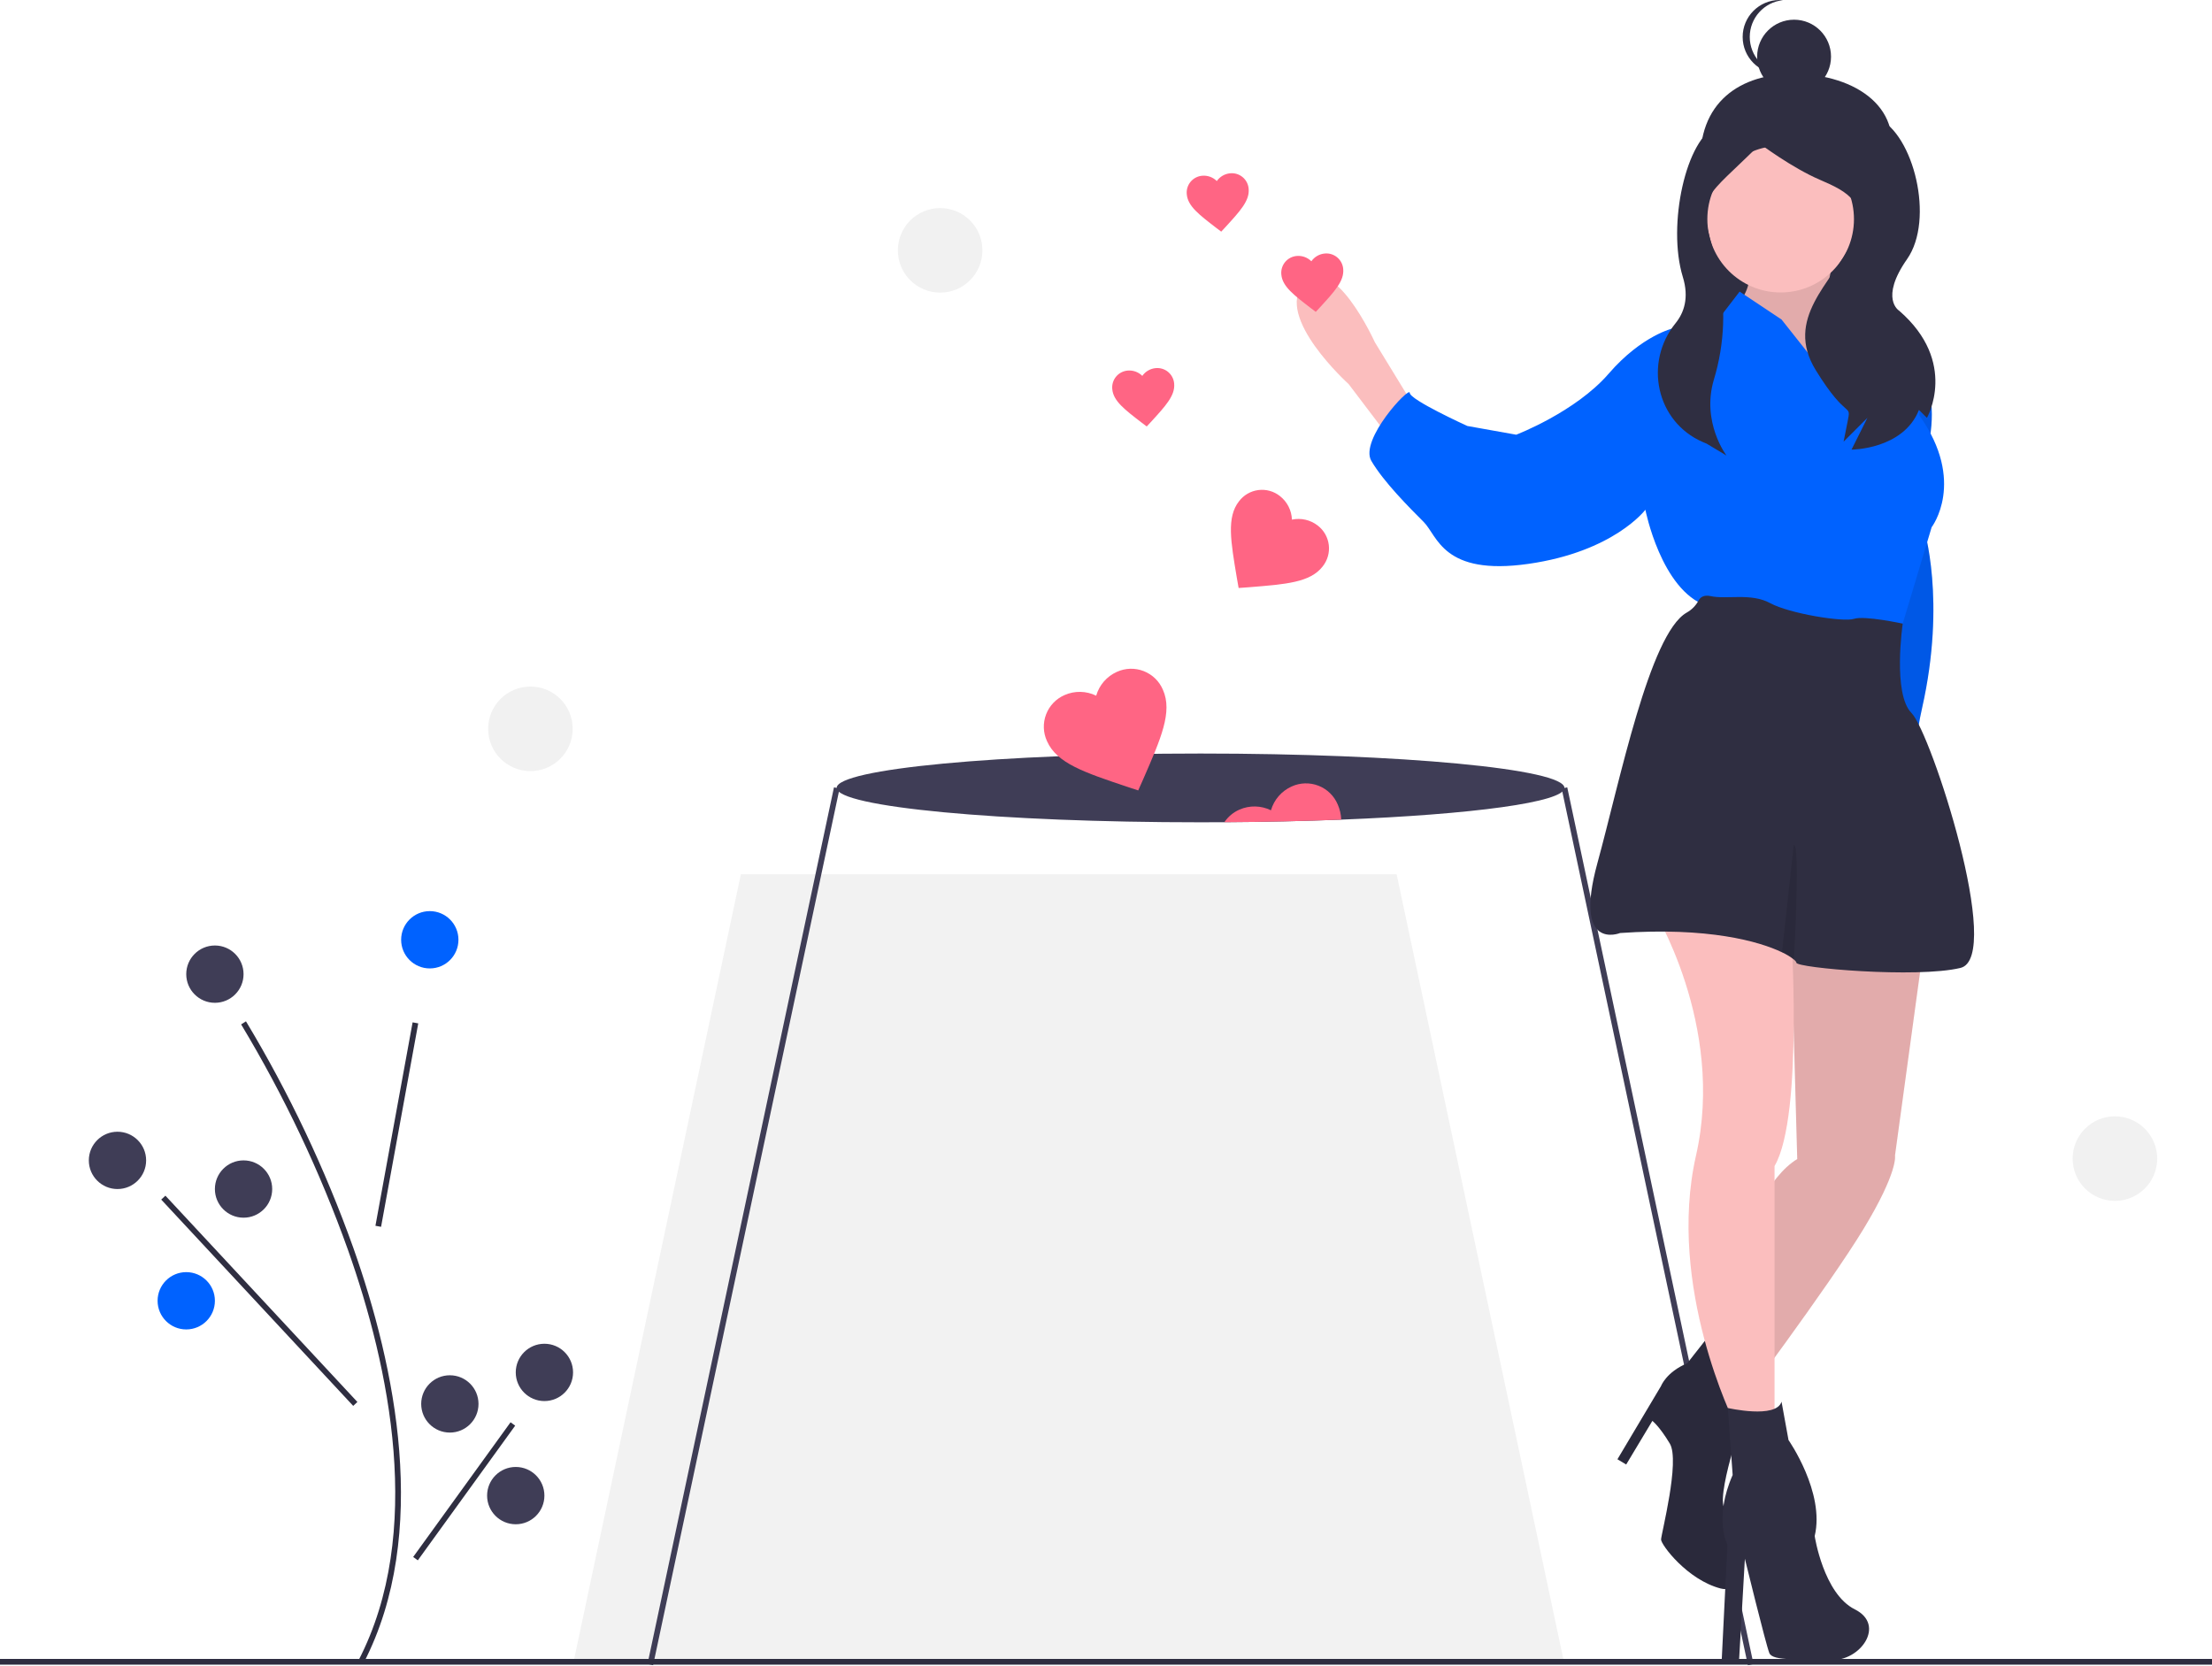
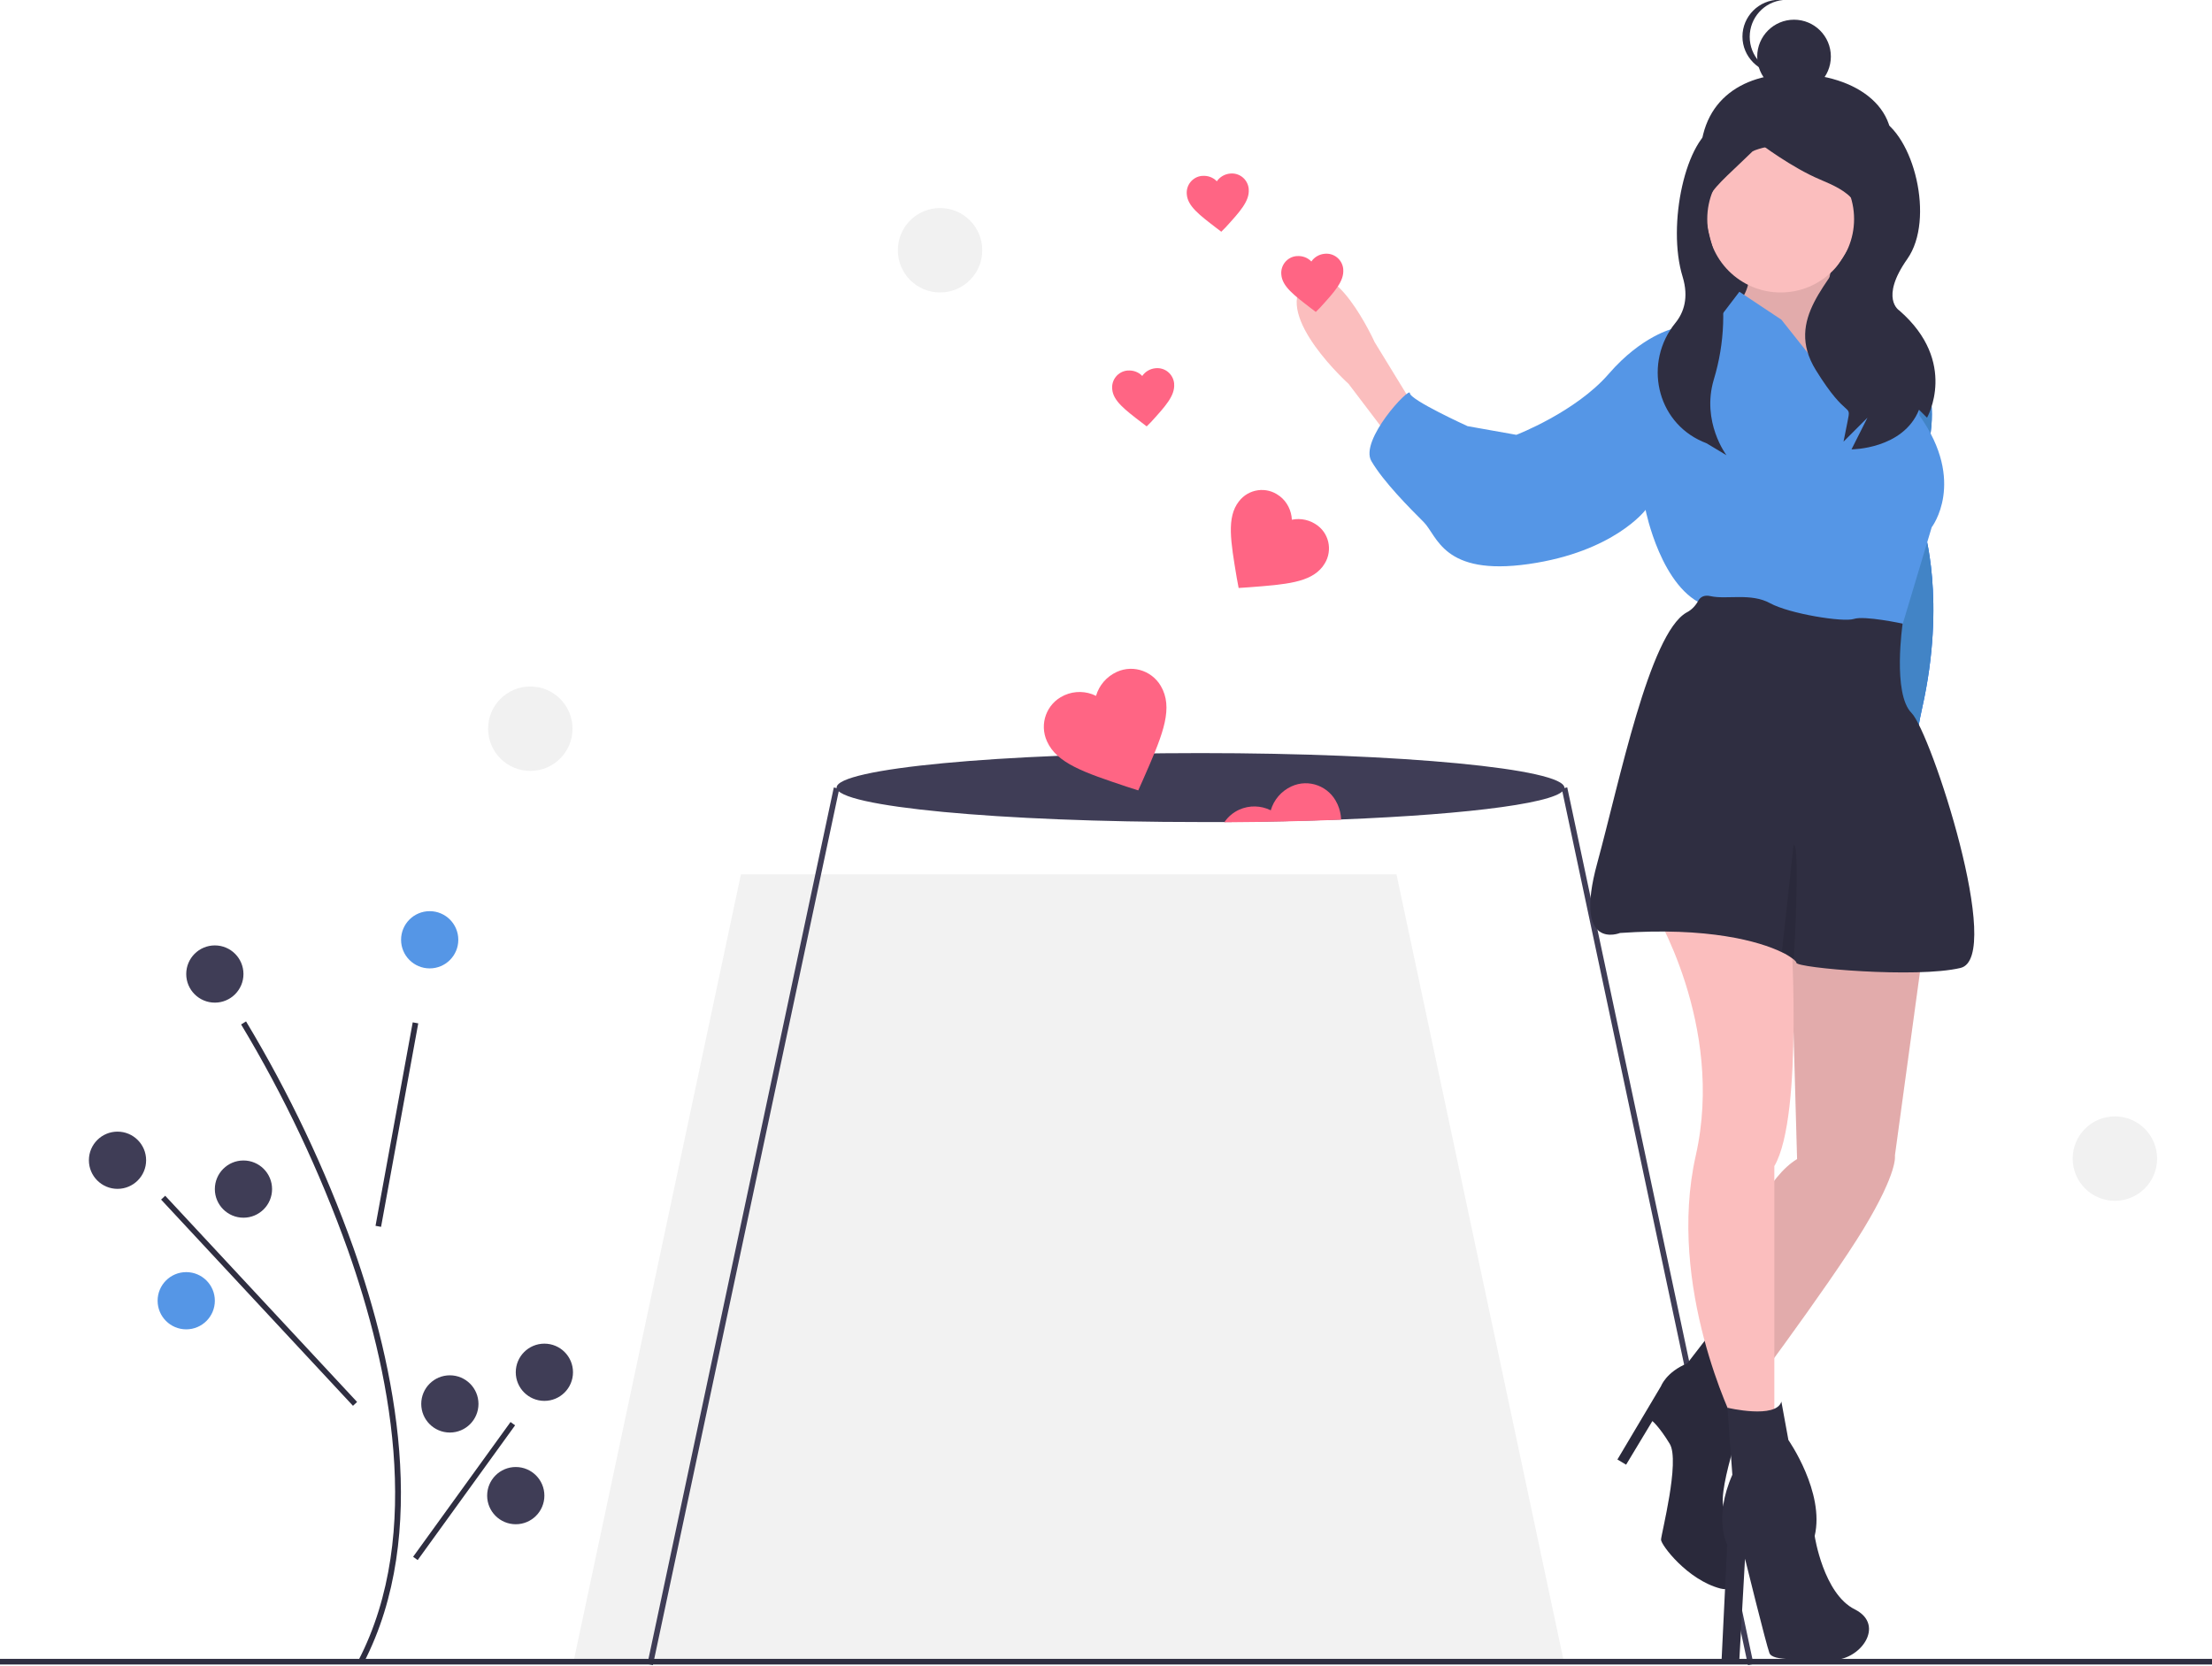
- <svg xmlns="http://www.w3.org/2000/svg" id="ab914baa-e043-4629-9a8e-c3988d23d2a0" data-name="Layer 1" width="943.07" height="710" viewBox="0 0 943.07 710">
-   <path d="M933.256,166.394c-7.051,20.876-17.862,39.897-39.897,39.897S854.705,188.393,853.463,166.394c-1.586-28.111,17.354-40.013,39.897-39.897C919.99,126.635,941.624,141.62,933.256,166.394Z" transform="translate(-128.4649 -95)" fill="#2f2e41" />
-   <rect x="724.998" y="68.244" width="78.743" height="99.741" fill="#2f2e41" />
-   <polygon points="595.444 372.758 315.865 372.758 244.319 709.574 666.99 709.574 595.444 372.758" fill="#f2f2f2" />
-   <path d="M795.455,430.938c0,6.084-39.262,11.312-95.174,13.523-15.49.611-32.25,1.002-49.817,1.099q-5.039.037-10.151.037c-85.683,0-155.142-6.56-155.142-14.659S554.63,416.279,640.313,416.279,795.455,422.839,795.455,430.938Z" transform="translate(-128.4649 -95)" fill="#3f3d56" />
-   <rect x="254.394" y="616.621" width="382.148" height="2.443" transform="translate(-379.9919 830.0364) rotate(-77.99318)" fill="#3f3d56" />
-   <rect x="833.935" y="426.768" width="2.444" height="382.148" transform="translate(-238.6143 92.01513) rotate(-11.99242)" fill="#3f3d56" />
-   <rect y="707.303" width="943.07" height="2.443" fill="#2f2e41" />
-   <path d="M613.735,432.005l-5.017-1.643c-17.906-6.037-29.669-9.892-33.859-19.337a14.699,14.699,0,0,1,7.523-19.699,15.989,15.989,0,0,1,13.433.288,15.988,15.988,0,0,1,8.802-10.152,14.699,14.699,0,0,1,19.653,7.642c4.19,9.445-.846,20.753-8.387,38.079Z" transform="translate(-128.4649 -95)" fill="#ff6584" />
-   <path d="M700.281,444.461c-15.49.611-32.25,1.002-49.817,1.099a15.041,15.041,0,0,1,6.438-5.375,15.962,15.962,0,0,1,13.425.293,16.029,16.029,0,0,1,8.808-10.151,14.703,14.703,0,0,1,19.655,7.647A17.65,17.65,0,0,1,700.281,444.461Z" transform="translate(-128.4649 -95)" fill="#ff6584" />
-   <path d="M617.363,276.83l-2.064-1.559c-7.34-5.643-12.179-9.3-12.621-14.343a7.202,7.202,0,0,1,6.617-7.935,7.834,7.834,0,0,1,6.181,2.268,7.834,7.834,0,0,1,5.693-3.307,7.202,7.202,0,0,1,7.895,6.665c.441,5.043-3.69,9.485-9.938,16.317Z" transform="translate(-128.4649 -95)" fill="#ff6584" />
-   <path d="M649.124,193.761l-2.064-1.559c-7.34-5.643-12.179-9.3-12.621-14.343a7.202,7.202,0,0,1,6.617-7.935,7.834,7.834,0,0,1,6.181,2.268,7.834,7.834,0,0,1,5.693-3.307,7.202,7.202,0,0,1,7.895,6.665c.441,5.043-3.69,9.485-9.938,16.317Z" transform="translate(-128.4649 -95)" fill="#ff6584" />
-   <path d="M656.545,345.694l-.767-4.348c-2.608-15.587-4.403-25.783.911-32.598a12.293,12.293,0,0,1,17.496-2.219,13.372,13.372,0,0,1,5.085,10.021,13.372,13.372,0,0,1,10.958,2.489,12.293,12.293,0,0,1,2.113,17.509c-5.314,6.815-15.64,7.559-31.393,8.829Z" transform="translate(-128.4649 -95)" fill="#ff6584" />
-   <path d="M283.471,804.085l-2.171-1.121c28.197-54.512,13.119-125.305-4.494-175.093a536.635,536.635,0,0,0-45.538-96.109l2.065-1.305a539.379,539.379,0,0,1,45.776,96.598C296.884,677.298,312.068,748.797,283.471,804.085Z" transform="translate(-128.4649 -95)" fill="#2f2e41" />
-   <rect x="253.568" y="573.254" width="88.175" height="2.442" transform="matrix(0.17975, -0.98371, 0.98371, 0.17975, -449.4305, 669.0241)" fill="#2f2e41" />
-   <rect x="237.797" y="589.531" width="2.444" height="120.145" transform="translate(-506.9529 241.8739) rotate(-42.93968)" fill="#2f2e41" />
-   <rect x="290.932" y="729.618" width="70.863" height="2.444" transform="translate(-585.5888 472.171) rotate(-54.13715)" fill="#2f2e41" />
-   <circle cx="183.239" cy="400.683" r="12.216" fill="#0062ff" />
-   <circle cx="50.085" cy="494.745" r="12.216" fill="#3f3d56" />
-   <circle cx="103.835" cy="506.961" r="12.216" fill="#3f3d56" />
-   <circle cx="79.404" cy="554.604" r="12.216" fill="#0062ff" />
-   <circle cx="232.103" cy="585.143" r="12.216" fill="#3f3d56" />
-   <circle cx="191.79" cy="598.581" r="12.216" fill="#3f3d56" />
-   <circle cx="219.887" cy="637.672" r="12.216" fill="#3f3d56" />
-   <circle cx="91.62" cy="415.342" r="12.216" fill="#3f3d56" />
-   <path d="M934.518,237.552H941.216s16.372,20.837,8.93,49.116-1.488,33.488-1.488,33.488,9.688,30.624-.73,76.763,9.661,58.678,9.661,58.678L938.983,418.387,928.565,320.156Z" transform="translate(-128.4649 -95)" fill="#0062ff" />
-   <path d="M934.518,237.59H941.216s16.372,20.837,8.93,49.116-1.488,33.488-1.488,33.488,9.688,30.624-.73,76.763,9.661,58.678,9.661,58.678l-18.604-37.209L928.565,320.194Z" transform="translate(-128.4649 -95)" opacity="0.1" />
-   <path d="M911.077,201.459s-5.953,23.814-2.977,23.814,13.395,12.651,13.395,12.651L928.193,262.482l-5.209,17.86-17.86-3.721L882.798,252.063l-6.698-6.698L870.147,223.785s7.442-8.93,2.233-16.372S911.077,201.459,911.077,201.459Z" transform="translate(-128.4649 -95)" fill="#fbbebe" />
-   <path d="M911.077,201.459s-5.953,23.814-2.977,23.814,13.395,12.651,13.395,12.651L928.193,262.482l-5.209,17.86-17.86-3.721L882.798,252.063l-6.698-6.698L870.147,223.785s7.442-8.93,2.233-16.372S911.077,201.459,911.077,201.459Z" transform="translate(-128.4649 -95)" opacity="0.1" />
-   <path d="M730.986,267.691,714.614,240.901S696.941,201.798,684.29,215.938s19.161,42.823,19.161,42.823l16.372,21.581Z" transform="translate(-128.4649 -95)" fill="#fbbebe" />
-   <path d="M948.286,500.619,936.379,587.688s1.488,6.698-13.395,31.256-55.069,78.139-55.069,78.139l-11.907-22.325s14.139-70.697,38.697-85.581l-2.977-107.162Z" transform="translate(-128.4649 -95)" fill="#fbbebe" />
-   <path d="M948.286,500.619,936.379,587.688s1.488,6.698-13.395,31.256-55.069,78.139-55.069,78.139l-11.907-22.325s14.139-70.697,38.697-85.581l-2.977-107.162Z" transform="translate(-128.4649 -95)" opacity="0.1" />
-   <path d="M856.008,665.827l16.372,31.256s-13.395,37.953-8.186,41.674,11.907,37.209-2.233,33.488-25.302-18.604-25.302-20.837,8.186-33.488,3.721-40.93-7.442-9.674-7.442-9.674l-11.163,18.604-3.721-2.233,18.604-31.256s2.233-5.953,11.163-9.674Z" transform="translate(-128.4649 -95)" fill="#2f2e41" />
-   <path d="M856.008,665.827l16.372,31.256s-13.395,37.953-8.186,41.674,11.907,37.209-2.233,33.488-25.302-18.604-25.302-20.837,8.186-33.488,3.721-40.93-7.442-9.674-7.442-9.674l-11.163,18.604-3.721-2.233,18.604-31.256s2.233-5.953,11.163-9.674Z" transform="translate(-128.4649 -95)" opacity="0.1" />
-   <path d="M891.902,488.266s5.78,82.306-6.871,103.887V699.315l-17.116,2.233s-29.023-58.046-16.372-113.859S832.938,482.015,832.938,482.015Z" transform="translate(-128.4649 -95)" fill="#fbbebe" />
-   <circle cx="759.17" cy="93.436" r="31.256" fill="#fbbebe" />
-   <path d="M919.263,270.668l-31.256-39.441L870.147,219.32l-7.442,9.674-20.837,5.953s-13.395,2.977-27.535,19.349-39.441,26.046-39.441,26.046l-20.837-3.721s-24.558-11.163-24.558-14.139S707.916,282.575,713.125,291.505s16.372,20.093,22.325,26.046,8.186,23.07,44.651,17.86,49.86-23.07,49.86-23.07,6.698,34.232,26.046,40.93,82.604,11.163,82.604,11.163l13.395-44.651s14.884-19.349-5.209-47.627c0,0-.386-15.816-2.546-26.34-.84-4.093-1.949-7.386-3.408-8.637-5.209-4.465-32.744-11.907-32.744-11.907s4.465,14.884,6.698,15.628S922.239,266.947,919.263,270.668Z" transform="translate(-128.4649 -95)" fill="#0062ff" />
-   <path d="M819.171,492.805c37.477-2.605,59.296,3.535,69.03,8.216a24.676,24.676,0,0,1,5.075,3.081c.714.603,1.057,1.072,1.057,1.354,0,2.233,51.348,6.698,69.953,2.233s-12.651-100.464-20.837-108.65-3.773-38.147-3.773-38.147-16.32-3.527-20.785-2.039-27.535-2.233-35.721-6.698-18.604-1.488-25.302-2.977c-2.992-.662-4.502.454-5.254,1.898a12.868,12.868,0,0,1-5.09,5.142c-15.799,9.101-28.48,72.029-38.028,106.819C799.078,500.991,819.171,492.805,819.171,492.805Z" transform="translate(-128.4649 -95)" fill="#2f2e41" />
-   <path d="M888.007,692.617l2.977,16.372s15.628,22.325,11.163,40.93c0,0,3.721,24.558,17.116,31.256s2.233,22.325-10.418,21.581-24.558.744-26.046-2.977-10.418-40.186-10.418-40.186l-2.443,42.671-7.442.744,2.443-49.369s-5.953-11.163,2.233-29.767l-2.066-28.558S885.775,700.059,888.007,692.617Z" transform="translate(-128.4649 -95)" fill="#2f2e41" />
-   <path d="M888.201,501.021a24.676,24.676,0,0,1,5.075,3.081c.394-7.032,2.671-49.562-.06-48.878Z" transform="translate(-128.4649 -95)" opacity="0.1" />
-   <path d="M874.696,145.396s-.346-1.927-13.884,3.15-21.653,42.54-14.884,64.539c2.728,8.865.509,15.257-3.113,19.73-13.591,16.783-8.241,41.99,11.556,50.621q.838.365,1.711.722l8.461,5.077s-10.786-14.192-5.388-32.346a93.079,93.079,0,0,0,1.68-47.65c-.619-2.659-1.323-5.399-2.122-8.196-6.769-23.691-3.477-20.955,20.214-44.646,0,0,13.538,10.153,25.383,15.23s21.999,10.153,13.538,27.075-28.768,32.152-15.23,54.151,15.23,13.538,13.538,21.999h0l-1.692,8.461,10.153-10.153-6.769,13.538s21.999,0,28.768-16.922l3.384,3.384s13.538-23.691-11.845-45.69c0,0-8.461-5.077,3.384-21.999s2.748-53.305-12.482-60.073S874.696,145.396,874.696,145.396Z" transform="translate(-128.4649 -95)" fill="#2f2e41" />
-   <circle cx="764.895" cy="24.148" r="15.749" fill="#2f2e41" />
-   <path d="M874.461,110.749A15.749,15.749,0,0,1,888.635,95.08C888.117,95.028,887.592,95,887.06,95a15.749,15.749,0,0,0,0,31.497c.532,0,1.057-.028,1.575-.08A15.749,15.749,0,0,1,874.461,110.749Z" transform="translate(-128.4649 -95)" fill="#2f2e41" />
-   <path d="M689.437,227.966l-2.064-1.559c-7.34-5.643-12.179-9.3-12.621-14.343a7.202,7.202,0,0,1,6.617-7.935,7.834,7.834,0,0,1,6.181,2.268,7.834,7.834,0,0,1,5.693-3.307,7.202,7.202,0,0,1,7.895,6.665c.441,5.043-3.69,9.485-9.938,16.317Z" transform="translate(-128.4649 -95)" fill="#ff6584" />
-   <circle cx="901.679" cy="493.985" r="18.025" fill="#f1f1f1" />
-   <circle cx="400.825" cy="106.74" r="18.025" fill="#f1f1f1" />
-   <circle cx="226.137" cy="310.746" r="18.025" fill="#f1f1f1" />
+ <svg xmlns="http://www.w3.org/2000/svg" version="1.1" id="ab914baa-e043-4629-9a8e-c3988d23d2a0" x="0px" y="0px" viewBox="0 0 943.1 710" style="enable-background:new 0 0 943.1 710;" xml:space="preserve">
+   <style type="text/css">
+ 	.st0{fill:#2F2E41;}
+ 	.st1{fill:#F2F2F2;}
+ 	.st2{fill:#3F3D56;}
+ 	.st3{fill:#FF6584;}
+ 	.st4{fill:#5596E6;}
+ 	.st5{fill:#0062FF;}
+ 	.st6{fill:#4284C6;}
+ 	.st7{fill:#FBBEBE;}
+ 	.st8{opacity:0.1;enable-background:new    ;}
+ 	.st9{fill:#F1F1F1;}
+ </style>
+   <path class="st0" d="M804.8,71.4c-7.1,20.9-17.9,39.9-39.9,39.9S726.2,93.4,725,71.4c-1.6-28.1,17.4-40,39.9-39.9  C791.5,31.6,813.2,46.6,804.8,71.4z" />
+   <rect x="725" y="68.2" class="st0" width="78.7" height="99.7" />
+   <polygon class="st1" points="595.4,372.8 315.9,372.8 244.3,709.6 667,709.6 " />
+   <path class="st2" d="M667,335.9c0,6.1-39.3,11.3-95.2,13.5c-15.5,0.6-32.3,1-49.8,1.1c-3.4,0-6.7,0-10.2,0  c-85.7,0-155.1-6.6-155.1-14.7s69.5-14.7,155.1-14.7S667,327.8,667,335.9z" />
+   <rect x="125.9" y="521.6" transform="matrix(0.208 -0.9781 0.9781 0.208 -260.3459 724.1447)" class="st2" width="382.1" height="2.4" />
+   <rect x="705.5" y="331.8" transform="matrix(0.9782 -0.2078 0.2078 0.9782 -93.2138 158.249)" class="st2" width="2.4" height="382.1" />
+   <rect y="707.3" class="st0" width="943.1" height="2.4" />
+   <path class="st3" d="M485.3,337l-5-1.6c-17.9-6-29.7-9.9-33.9-19.3c-3.4-7.4-0.2-16.1,7.1-19.5c0.1-0.1,0.3-0.1,0.4-0.2  c4.3-1.9,9.2-1.8,13.4,0.3c1.3-4.5,4.5-8.2,8.8-10.2c7.4-3.4,16.1-0.1,19.5,7.3c0.1,0.1,0.1,0.3,0.2,0.4c4.2,9.4-0.8,20.8-8.4,38.1  L485.3,337z" />
+   <path class="st3" d="M571.8,349.5c-15.5,0.6-32.3,1-49.8,1.1c1.6-2.4,3.8-4.2,6.4-5.4c4.3-1.9,9.2-1.8,13.4,0.3  c1.3-4.5,4.5-8.2,8.8-10.2c7.4-3.4,16.1-0.1,19.5,7.3c0.1,0.1,0.1,0.3,0.2,0.4C571.2,345,571.7,347.2,571.8,349.5z" />
+   <path class="st3" d="M488.9,181.8l-2.1-1.6c-7.3-5.6-12.2-9.3-12.6-14.3c-0.4-4,2.5-7.5,6.4-7.9c0.1,0,0.1,0,0.2,0  c2.3-0.2,4.6,0.6,6.2,2.3c1.3-1.9,3.4-3.1,5.7-3.3c4-0.4,7.5,2.5,7.9,6.5c0,0.1,0,0.1,0,0.2c0.4,5-3.7,9.5-9.9,16.3L488.9,181.8z" />
+   <path class="st3" d="M520.7,98.8l-2.1-1.6c-7.3-5.6-12.2-9.3-12.6-14.3c-0.4-4,2.5-7.5,6.4-7.9c0.1,0,0.1,0,0.2,0  c2.3-0.2,4.6,0.6,6.2,2.3c1.3-1.9,3.4-3.1,5.7-3.3c4-0.4,7.5,2.5,7.9,6.5c0,0.1,0,0.1,0,0.2c0.4,5-3.7,9.5-9.9,16.3L520.7,98.8z" />
+   <path class="st3" d="M528.1,250.7l-0.8-4.3c-2.6-15.6-4.4-25.8,0.9-32.6c4.1-5.4,11.8-6.5,17.2-2.4c0.1,0.1,0.2,0.1,0.3,0.2  c3.1,2.4,4.9,6.1,5.1,10c3.8-0.8,7.8,0.1,11,2.5c5.4,4.1,6.4,11.8,2.3,17.2c-0.1,0.1-0.1,0.2-0.2,0.3c-5.3,6.8-15.6,7.6-31.4,8.8  L528.1,250.7z" />
+   <path class="st0" d="M155,709.1l-2.2-1.1c28.2-54.5,13.1-125.3-4.5-175.1c-12-33.5-27.2-65.7-45.5-96.1l2.1-1.3  c18.4,30.6,33.8,63,45.8,96.6C168.4,582.3,183.6,653.8,155,709.1z" />
+   <rect x="125.1" y="478.3" transform="matrix(0.1798 -0.9837 0.9837 0.1798 -332.8914 559.7273)" class="st0" width="88.2" height="2.4" />
+   <rect x="109.3" y="494.5" transform="matrix(0.7321 -0.6812 0.6812 0.7321 -348.1908 223.9068)" class="st0" width="2.4" height="120.1" />
+   <rect x="162.5" y="634.6" transform="matrix(0.5858 -0.8104 0.8104 0.5858 -433.338 423.7157)" class="st0" width="70.9" height="2.4" />
+   <circle class="st4" cx="183.2" cy="400.7" r="12.2" />
+   <circle class="st2" cx="50.1" cy="494.7" r="12.2" />
+   <circle class="st2" cx="103.8" cy="507" r="12.2" />
+   <circle class="st4" cx="79.4" cy="554.6" r="12.2" />
+   <circle class="st2" cx="232.1" cy="585.1" r="12.2" />
+   <circle class="st2" cx="191.8" cy="598.6" r="12.2" />
+   <circle class="st2" cx="219.9" cy="637.7" r="12.2" />
+   <circle class="st2" cx="91.6" cy="415.3" r="12.2" />
+   <path class="st5" d="M806.1,142.6h6.7c0,0,16.4,20.8,8.9,49.1s-1.5,33.5-1.5,33.5s9.7,30.6-0.7,76.8s9.7,58.7,9.7,58.7l-18.6-37.2  l-10.4-98.2L806.1,142.6z" />
+   <path class="st6" d="M806.1,142.6h6.7c0,0,16.4,20.8,8.9,49.1s-1.5,33.5-1.5,33.5s9.7,30.6-0.7,76.8s9.7,58.7,9.7,58.7l-18.6-37.2  l-10.4-98.2L806.1,142.6z" />
+   <path class="st7" d="M782.6,106.5c0,0-6,23.8-3,23.8s13.4,12.7,13.4,12.7l6.7,24.6l-5.2,17.9l-17.9-3.7l-22.3-24.6l-6.7-6.7l-6-21.6  c0,0,7.4-8.9,2.2-16.4S782.6,106.5,782.6,106.5z" />
+   <path class="st8" d="M782.6,106.5c0,0-6,23.8-3,23.8s13.4,12.7,13.4,12.7l6.7,24.6l-5.2,17.9l-17.9-3.7l-22.3-24.6l-6.7-6.7l-6-21.6  c0,0,7.4-8.9,2.2-16.4S782.6,106.5,782.6,106.5z" />
+   <path class="st7" d="M602.5,172.7l-16.4-26.8c0,0-17.7-39.1-30.3-25s19.2,42.8,19.2,42.8l16.4,21.6L602.5,172.7z" />
+   <path class="st7" d="M819.8,405.6l-11.9,87.1c0,0,1.5,6.7-13.4,31.3s-55.1,78.1-55.1,78.1l-11.9-22.3c0,0,14.1-70.7,38.7-85.6  l-3-107.2L819.8,405.6z" />
+   <path class="st8" d="M819.8,405.6l-11.9,87.1c0,0,1.5,6.7-13.4,31.3s-55.1,78.1-55.1,78.1l-11.9-22.3c0,0,14.1-70.7,38.7-85.6  l-3-107.2L819.8,405.6z" />
+   <path class="st0" d="M727.5,570.8l16.4,31.3c0,0-13.4,38-8.2,41.7s11.9,37.2-2.2,33.5s-25.3-18.6-25.3-20.8s8.2-33.5,3.7-40.9  s-7.4-9.7-7.4-9.7l-11.2,18.6l-3.7-2.2l18.6-31.3c0,0,2.2-6,11.2-9.7L727.5,570.8z" />
+   <path class="st8" d="M727.5,570.8l16.4,31.3c0,0-13.4,38-8.2,41.7s11.9,37.2-2.2,33.5s-25.3-18.6-25.3-20.8s8.2-33.5,3.7-40.9  s-7.4-9.7-7.4-9.7l-11.2,18.6l-3.7-2.2l18.6-31.3c0,0,2.2-6,11.2-9.7L727.5,570.8z" />
+   <path class="st7" d="M763.4,393.3c0,0,5.8,82.3-6.9,103.9v107.2l-17.1,2.2c0,0-29-58-16.4-113.9S704.5,387,704.5,387L763.4,393.3z" />
+   <circle class="st7" cx="759.2" cy="93.4" r="31.3" />
+   <path class="st4" d="M790.8,175.7l-31.3-39.4l-17.9-11.9l-7.4,9.7l-20.8,6c0,0-13.4,3-27.5,19.3s-39.4,26-39.4,26l-20.8-3.7  c0,0-24.6-11.2-24.6-14.1s-21.6,20.1-16.4,29s16.4,20.1,22.3,26s8.2,23.1,44.7,17.9s49.9-23.1,49.9-23.1s6.7,34.2,26,40.9  s82.6,11.2,82.6,11.2l13.4-44.7c0,0,14.9-19.3-5.2-47.6c0,0-0.4-15.8-2.5-26.3c-0.8-4.1-1.9-7.4-3.4-8.6  c-5.2-4.5-32.7-11.9-32.7-11.9s4.5,14.9,6.7,15.6S793.8,171.9,790.8,175.7z" />
+   <path class="st0" d="M690.7,397.8c37.5-2.6,59.3,3.5,69,8.2c1.8,0.8,3.5,1.9,5.1,3.1c0.7,0.6,1.1,1.1,1.1,1.4c0,2.2,51.3,6.7,70,2.2  S823.2,312.2,815,304s-3.8-38.1-3.8-38.1s-16.3-3.5-20.8-2s-27.5-2.2-35.7-6.7s-18.6-1.5-25.3-3c-3-0.7-4.5,0.5-5.3,1.9  c-1.2,2.2-2.9,4-5.1,5.1c-15.8,9.1-28.5,72-38,106.8C670.6,406,690.7,397.8,690.7,397.8z" />
+   <path class="st0" d="M759.5,597.6l3,16.4c0,0,15.6,22.3,11.2,40.9c0,0,3.7,24.6,17.1,31.3s2.2,22.3-10.4,21.6s-24.6,0.7-26-3  s-10.4-40.2-10.4-40.2l-2.4,42.7L734,708l2.4-49.4c0,0-6-11.2,2.2-29.8l-2.1-28.6C736.6,600.3,757.3,605.1,759.5,597.6z" />
+   <path class="st8" d="M759.7,406c1.8,0.8,3.5,1.9,5.1,3.1c0.4-7,2.7-49.6-0.1-48.9L759.7,406z" />
+   <path class="st0" d="M746.2,50.4c0,0-0.3-1.9-13.9,3.1s-21.7,42.5-14.9,64.5c2.7,8.9,0.5,15.3-3.1,19.7c-13.6,16.8-8.2,42,11.6,50.6  c0.6,0.2,1.1,0.5,1.7,0.7l8.5,5.1c0,0-10.8-14.2-5.4-32.3c4.7-15.5,5.3-31.9,1.7-47.7c-0.6-2.7-1.3-5.4-2.1-8.2  c-6.8-23.7-3.5-21,20.2-44.6c0,0,13.5,10.2,25.4,15.2s22,10.2,13.5,27.1s-28.8,32.2-15.2,54.2s15.2,13.5,13.5,22l0,0l-1.7,8.5  l10.2-10.2l-6.8,13.5c0,0,22,0,28.8-16.9l3.4,3.4c0,0,13.5-23.7-11.8-45.7c0,0-8.5-5.1,3.4-22s2.7-53.3-12.5-60.1  S746.2,50.4,746.2,50.4z" />
+   <circle class="st0" cx="764.9" cy="24.1" r="15.7" />
+   <path class="st0" d="M746,15.7c0-8.1,6.1-14.9,14.2-15.7c-0.5-0.1-1-0.1-1.6-0.1c-8.7,0-15.7,7.1-15.7,15.7s7.1,15.7,15.7,15.7  c0.5,0,1.1,0,1.6-0.1C752.1,30.6,746,23.8,746,15.7z" />
+   <path class="st3" d="M561,133l-2.1-1.6c-7.3-5.6-12.2-9.3-12.6-14.3c-0.4-4,2.5-7.5,6.4-7.9c0.1,0,0.1,0,0.2,0  c2.3-0.2,4.6,0.6,6.2,2.3c1.3-1.9,3.4-3.1,5.7-3.3c4-0.4,7.5,2.5,7.9,6.5c0,0.1,0,0.1,0,0.2c0.4,5-3.7,9.5-9.9,16.3L561,133z" />
+   <circle class="st9" cx="901.7" cy="494" r="18" />
+   <circle class="st9" cx="400.8" cy="106.7" r="18" />
+   <circle class="st9" cx="226.1" cy="310.7" r="18" />
</svg>
